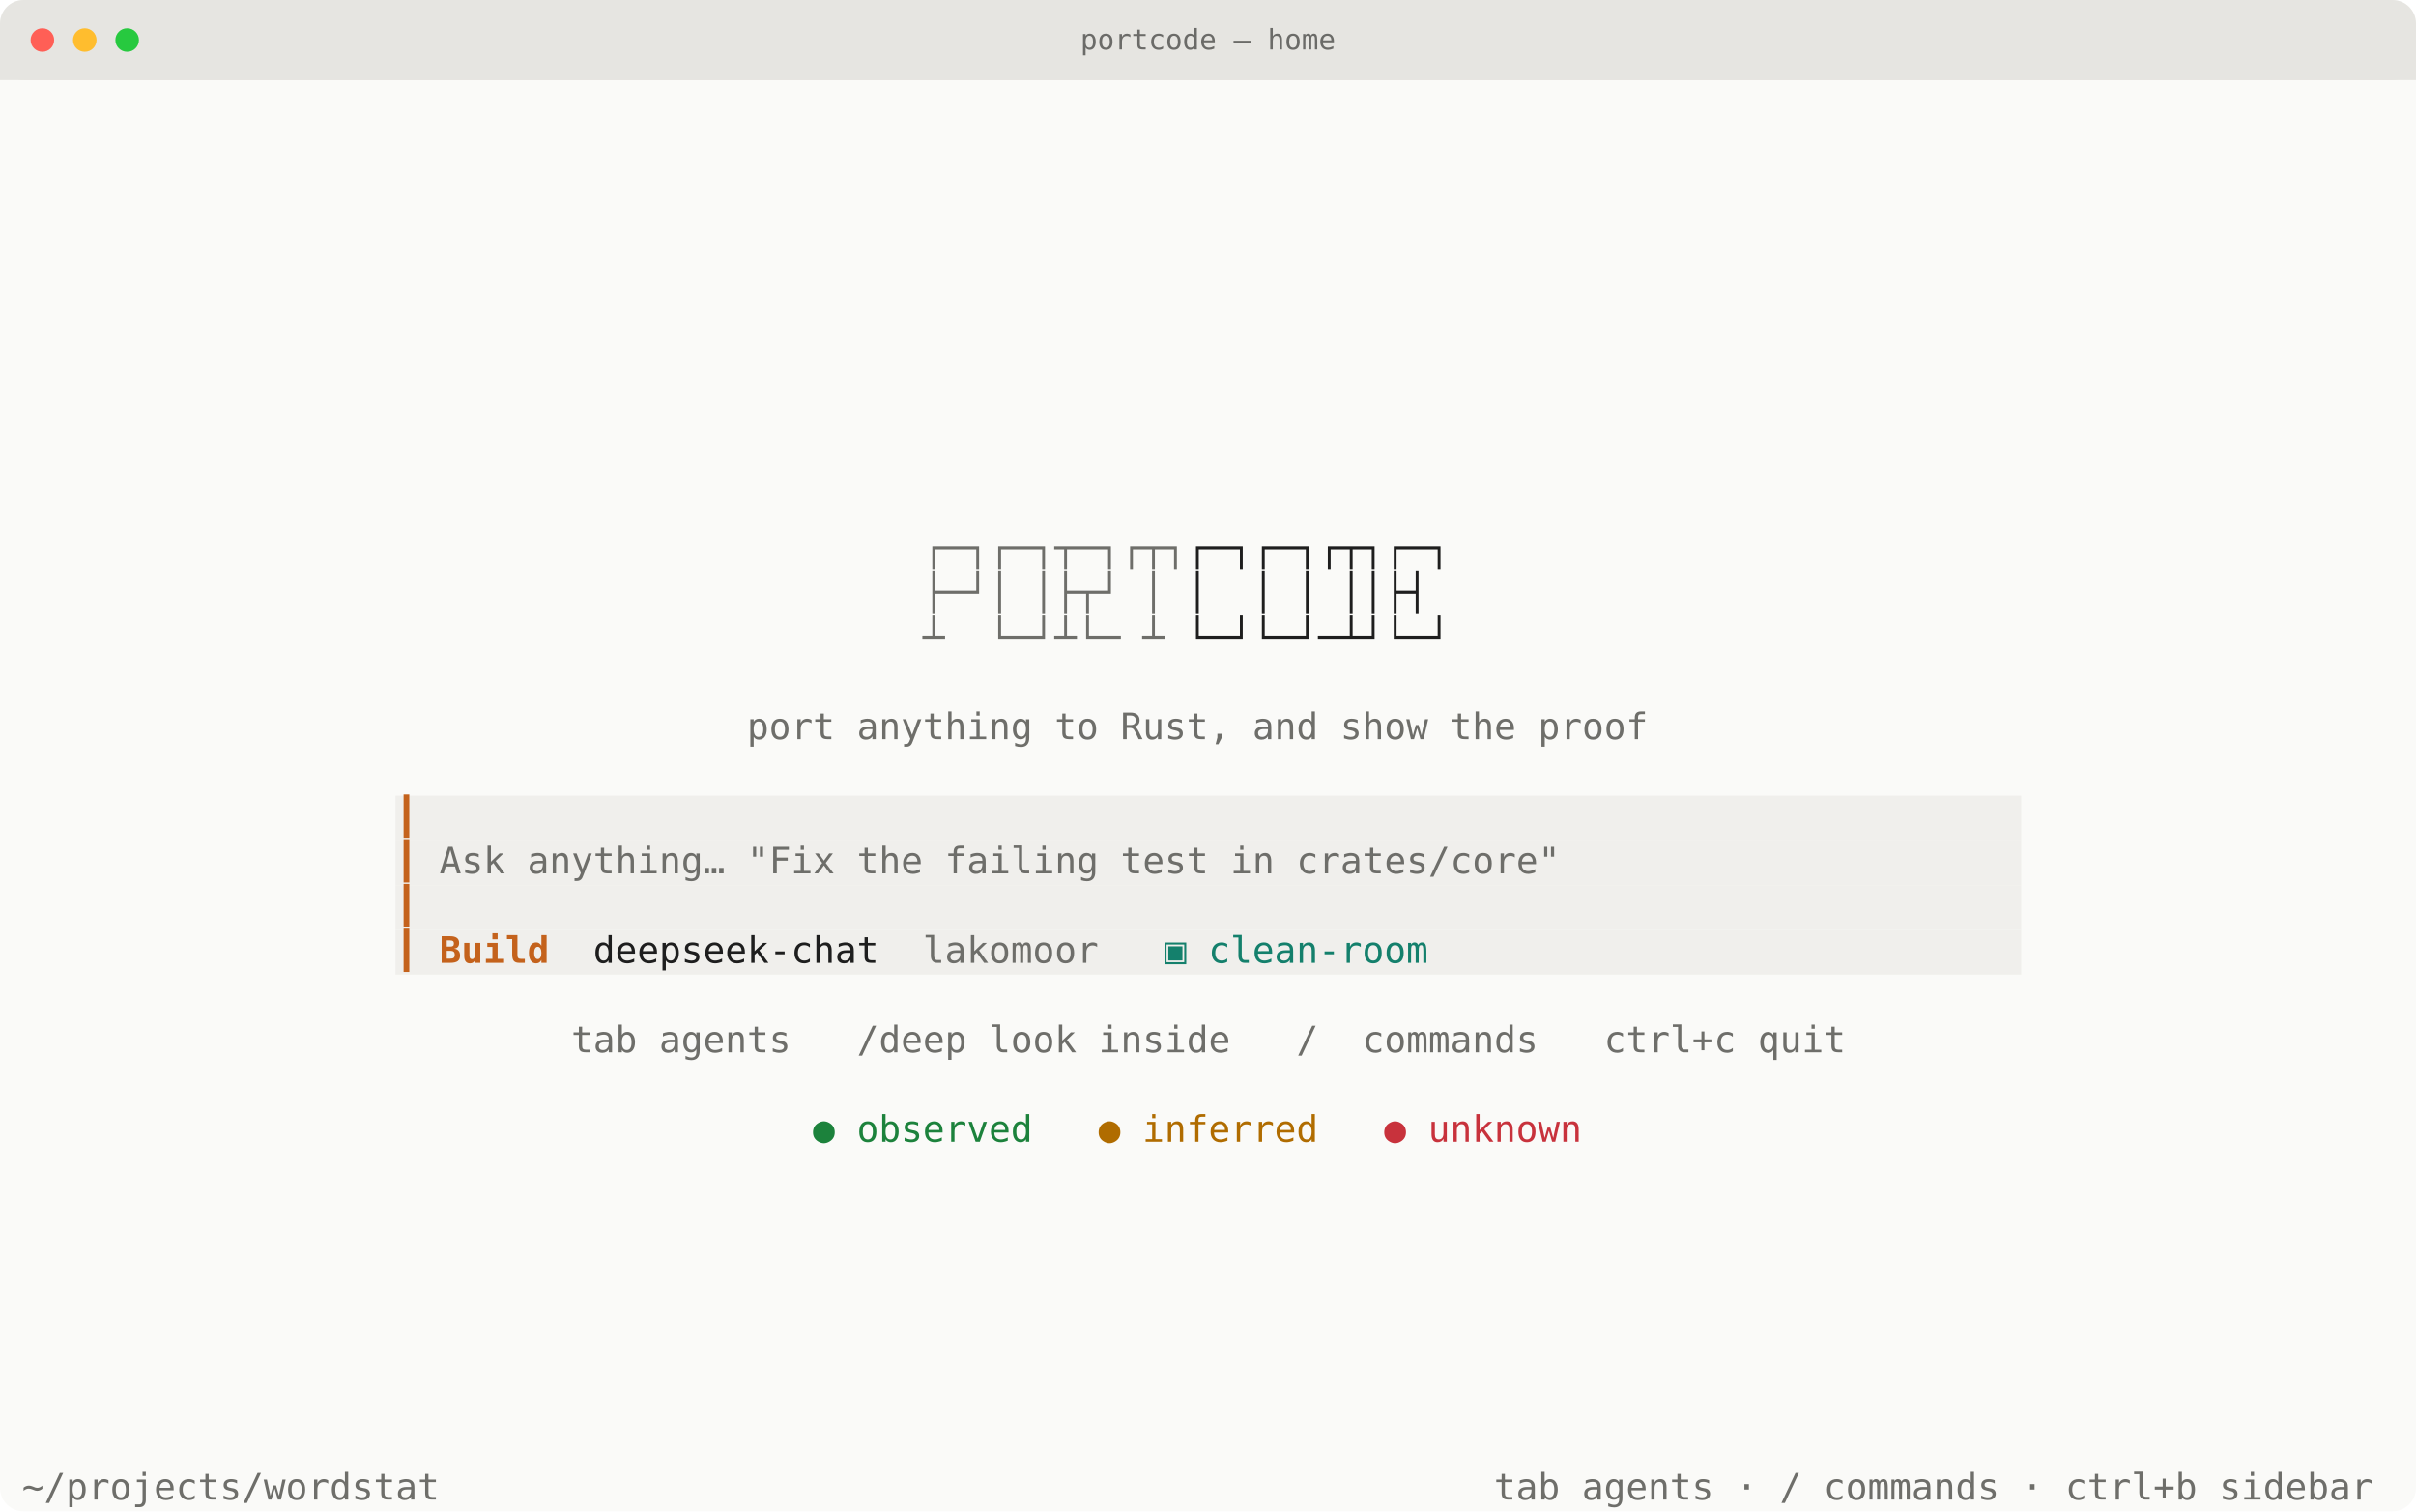
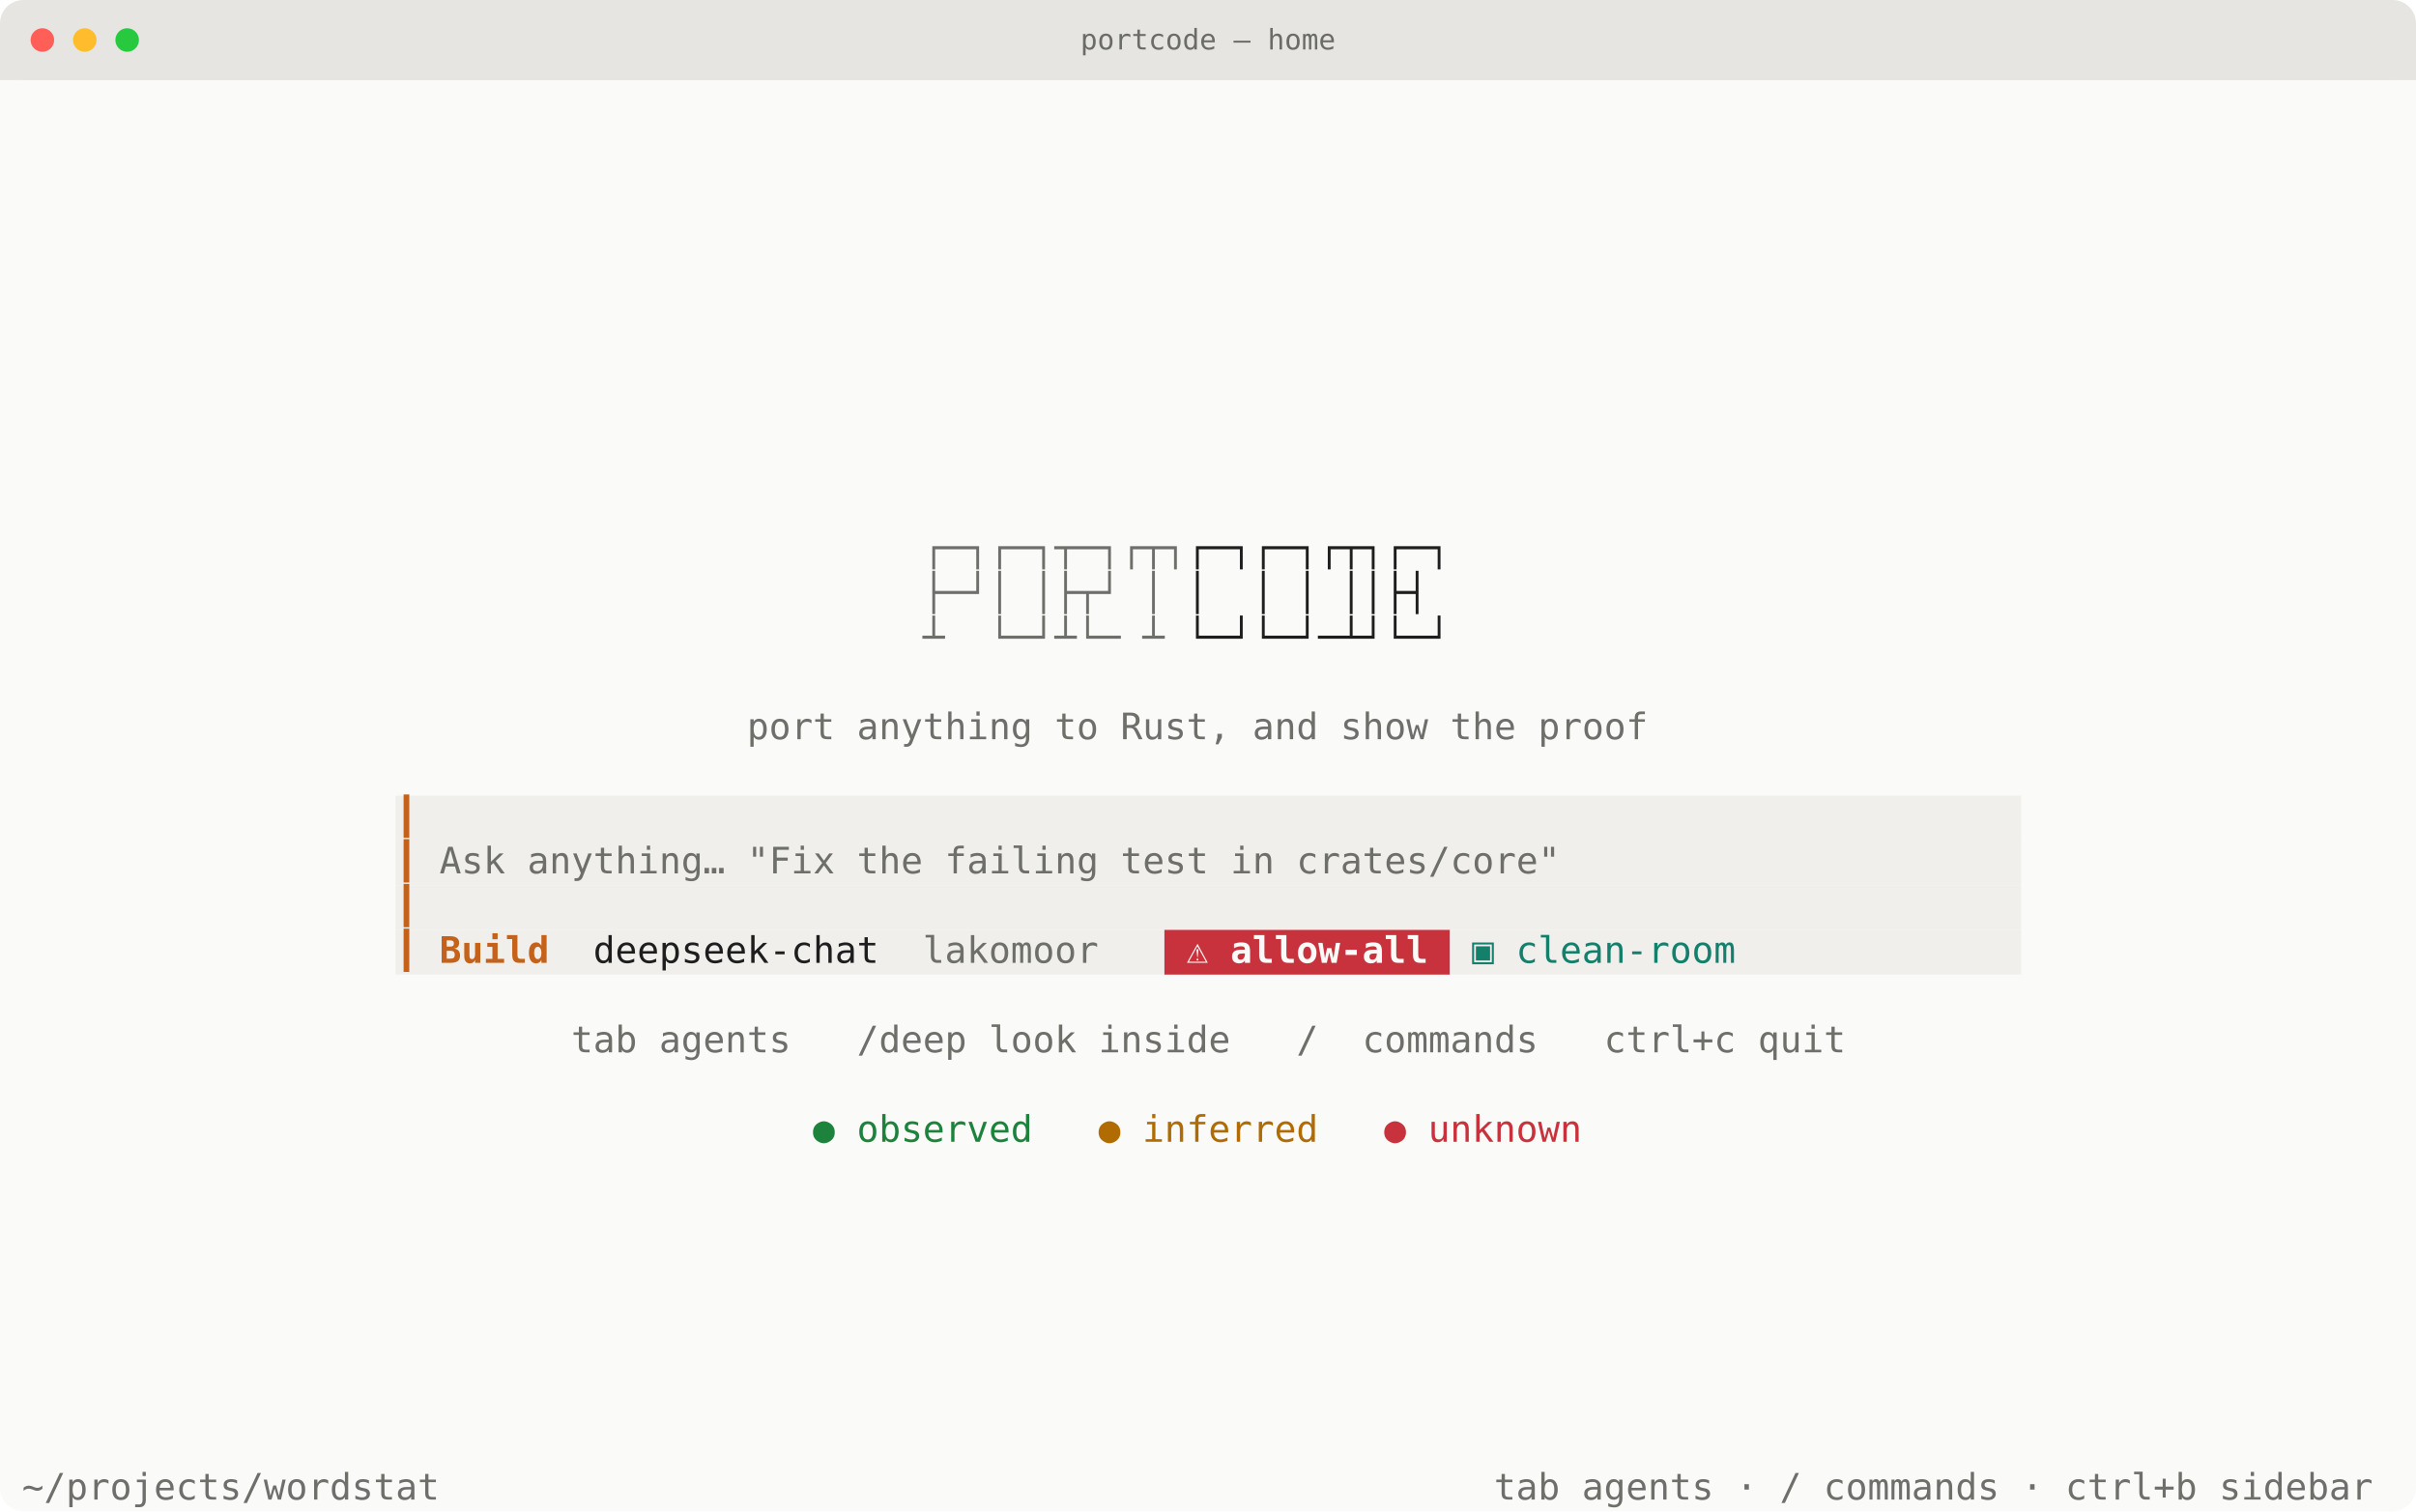
<svg xmlns="http://www.w3.org/2000/svg" width="1026" height="642" viewBox="0 0 1026 642" role="img" aria-label="portcode — home">
  <rect width="1026" height="642" rx="10" fill="#fafaf8" />
  <rect width="1026" height="34" rx="10" fill="#e6e5e1" />
  <rect y="24" width="1026" height="10" fill="#e6e5e1" />
  <circle cx="18" cy="17" r="5" fill="#ff5f56" />
  <circle cx="36" cy="17" r="5" fill="#ffbd2e" />
  <circle cx="54" cy="17" r="5" fill="#27c93f" />
  <text x="513" y="21" fill="#6b6b68" font-family="ui-monospace,Menlo,monospace" font-size="12" text-anchor="middle">portcode — home</text>
  <rect x="167.94" y="338.00" width="690.42" height="19" fill="#f0efec" />
  <rect x="167.94" y="357.00" width="690.42" height="19" fill="#f0efec" />
  <rect x="167.94" y="376.00" width="690.42" height="19" fill="#f0efec" />
-   <rect x="167.94" y="395.00" width="690.42" height="19" fill="#f0efec" />
+   <rect x="167.94" y="395.00" width="326.55" height="19" fill="#f0efec" />
+   <rect x="494.49" y="395.00" width="121.29" height="19" fill="#c8323c" />
+   <rect x="615.78" y="395.00" width="242.58" height="19" fill="#f0efec" />
  <g font-family="ui-monospace,SFMono-Regular,Menlo,Consolas,'DejaVu Sans Mono',monospace" font-size="15.5" xml:space="preserve">
    <text x="391.86" y="238.00" fill="#6e6e6a" textLength="111.96" lengthAdjust="spacingAndGlyphs">┌─┐┌─┐┬─┐┌┬┐</text>
    <text x="503.82" y="238.00" fill="#1e1e1e" textLength="111.96" lengthAdjust="spacingAndGlyphs" font-weight="700">┌─┐┌─┐┌┬┐┌─┐</text>
    <text x="391.86" y="257.00" fill="#6e6e6a" textLength="111.96" lengthAdjust="spacingAndGlyphs">├─┘│ │├┬┘ │ </text>
    <text x="503.82" y="257.00" fill="#1e1e1e" textLength="111.96" lengthAdjust="spacingAndGlyphs" font-weight="700">│  │ │ ││├┤ </text>
    <text x="391.86" y="276.00" fill="#6e6e6a" textLength="111.96" lengthAdjust="spacingAndGlyphs">┴  └─┘┴└─ ┴ </text>
    <text x="503.82" y="276.00" fill="#1e1e1e" textLength="111.96" lengthAdjust="spacingAndGlyphs" font-weight="700">└─┘└─┘─┴┘└─┘</text>
    <text x="317.22" y="314.00" fill="#6e6e6a" textLength="382.53" lengthAdjust="spacingAndGlyphs">port anything to Rust, and show the proof</text>
    <text x="167.94" y="352.00" fill="#c4621c" textLength="9.33" lengthAdjust="spacingAndGlyphs">┃</text>
    <text x="167.94" y="371.00" fill="#c4621c" textLength="9.33" lengthAdjust="spacingAndGlyphs">┃</text>
    <text x="177.27" y="371.00" fill="#6e6e6a" textLength="485.16" lengthAdjust="spacingAndGlyphs"> Ask anything… "Fix the failing test in crates/core"</text>
    <text x="167.94" y="390.00" fill="#c4621c" textLength="9.33" lengthAdjust="spacingAndGlyphs">┃</text>
    <text x="167.94" y="409.00" fill="#c4621c" textLength="9.33" lengthAdjust="spacingAndGlyphs">┃</text>
    <text x="186.60" y="409.00" fill="#c4621c" textLength="46.65" lengthAdjust="spacingAndGlyphs" font-weight="700">Build</text>
    <text x="233.25" y="409.00" fill="#1e1e1e" textLength="139.95" lengthAdjust="spacingAndGlyphs">  deepseek-chat</text>
    <text x="373.20" y="409.00" fill="#6e6e6a" textLength="93.30" lengthAdjust="spacingAndGlyphs">  lakomoor</text>
-     <text x="494.49" y="409.00" fill="#14806c" textLength="111.96" lengthAdjust="spacingAndGlyphs">▣ clean-room</text>
+     <text x="494.49" y="409.00" fill="#fafaf8" textLength="121.29" lengthAdjust="spacingAndGlyphs" font-weight="700"> ⚠ allow-all </text>
+     <text x="625.11" y="409.00" fill="#14806c" textLength="111.96" lengthAdjust="spacingAndGlyphs">▣ clean-room</text>
    <text x="242.58" y="447.00" fill="#6e6e6a" textLength="541.14" lengthAdjust="spacingAndGlyphs">tab agents   /deep look inside   /  commands   ctrl+c quit</text>
    <text x="345.21" y="485.00" fill="#1c823c" textLength="93.30" lengthAdjust="spacingAndGlyphs">● observed</text>
    <text x="438.51" y="485.00" fill="#b06c00" textLength="121.29" lengthAdjust="spacingAndGlyphs">   ● inferred</text>
    <text x="559.80" y="485.00" fill="#c8323c" textLength="111.96" lengthAdjust="spacingAndGlyphs">   ● unknown</text>
    <text x="0.00" y="637.00" fill="#6e6e6a" textLength="186.60" lengthAdjust="spacingAndGlyphs"> ~/projects/wordstat</text>
    <text x="634.44" y="637.00" fill="#6e6e6a" textLength="391.86" lengthAdjust="spacingAndGlyphs">tab agents · / commands · ctrl+b sidebar  </text>
  </g>
</svg>
